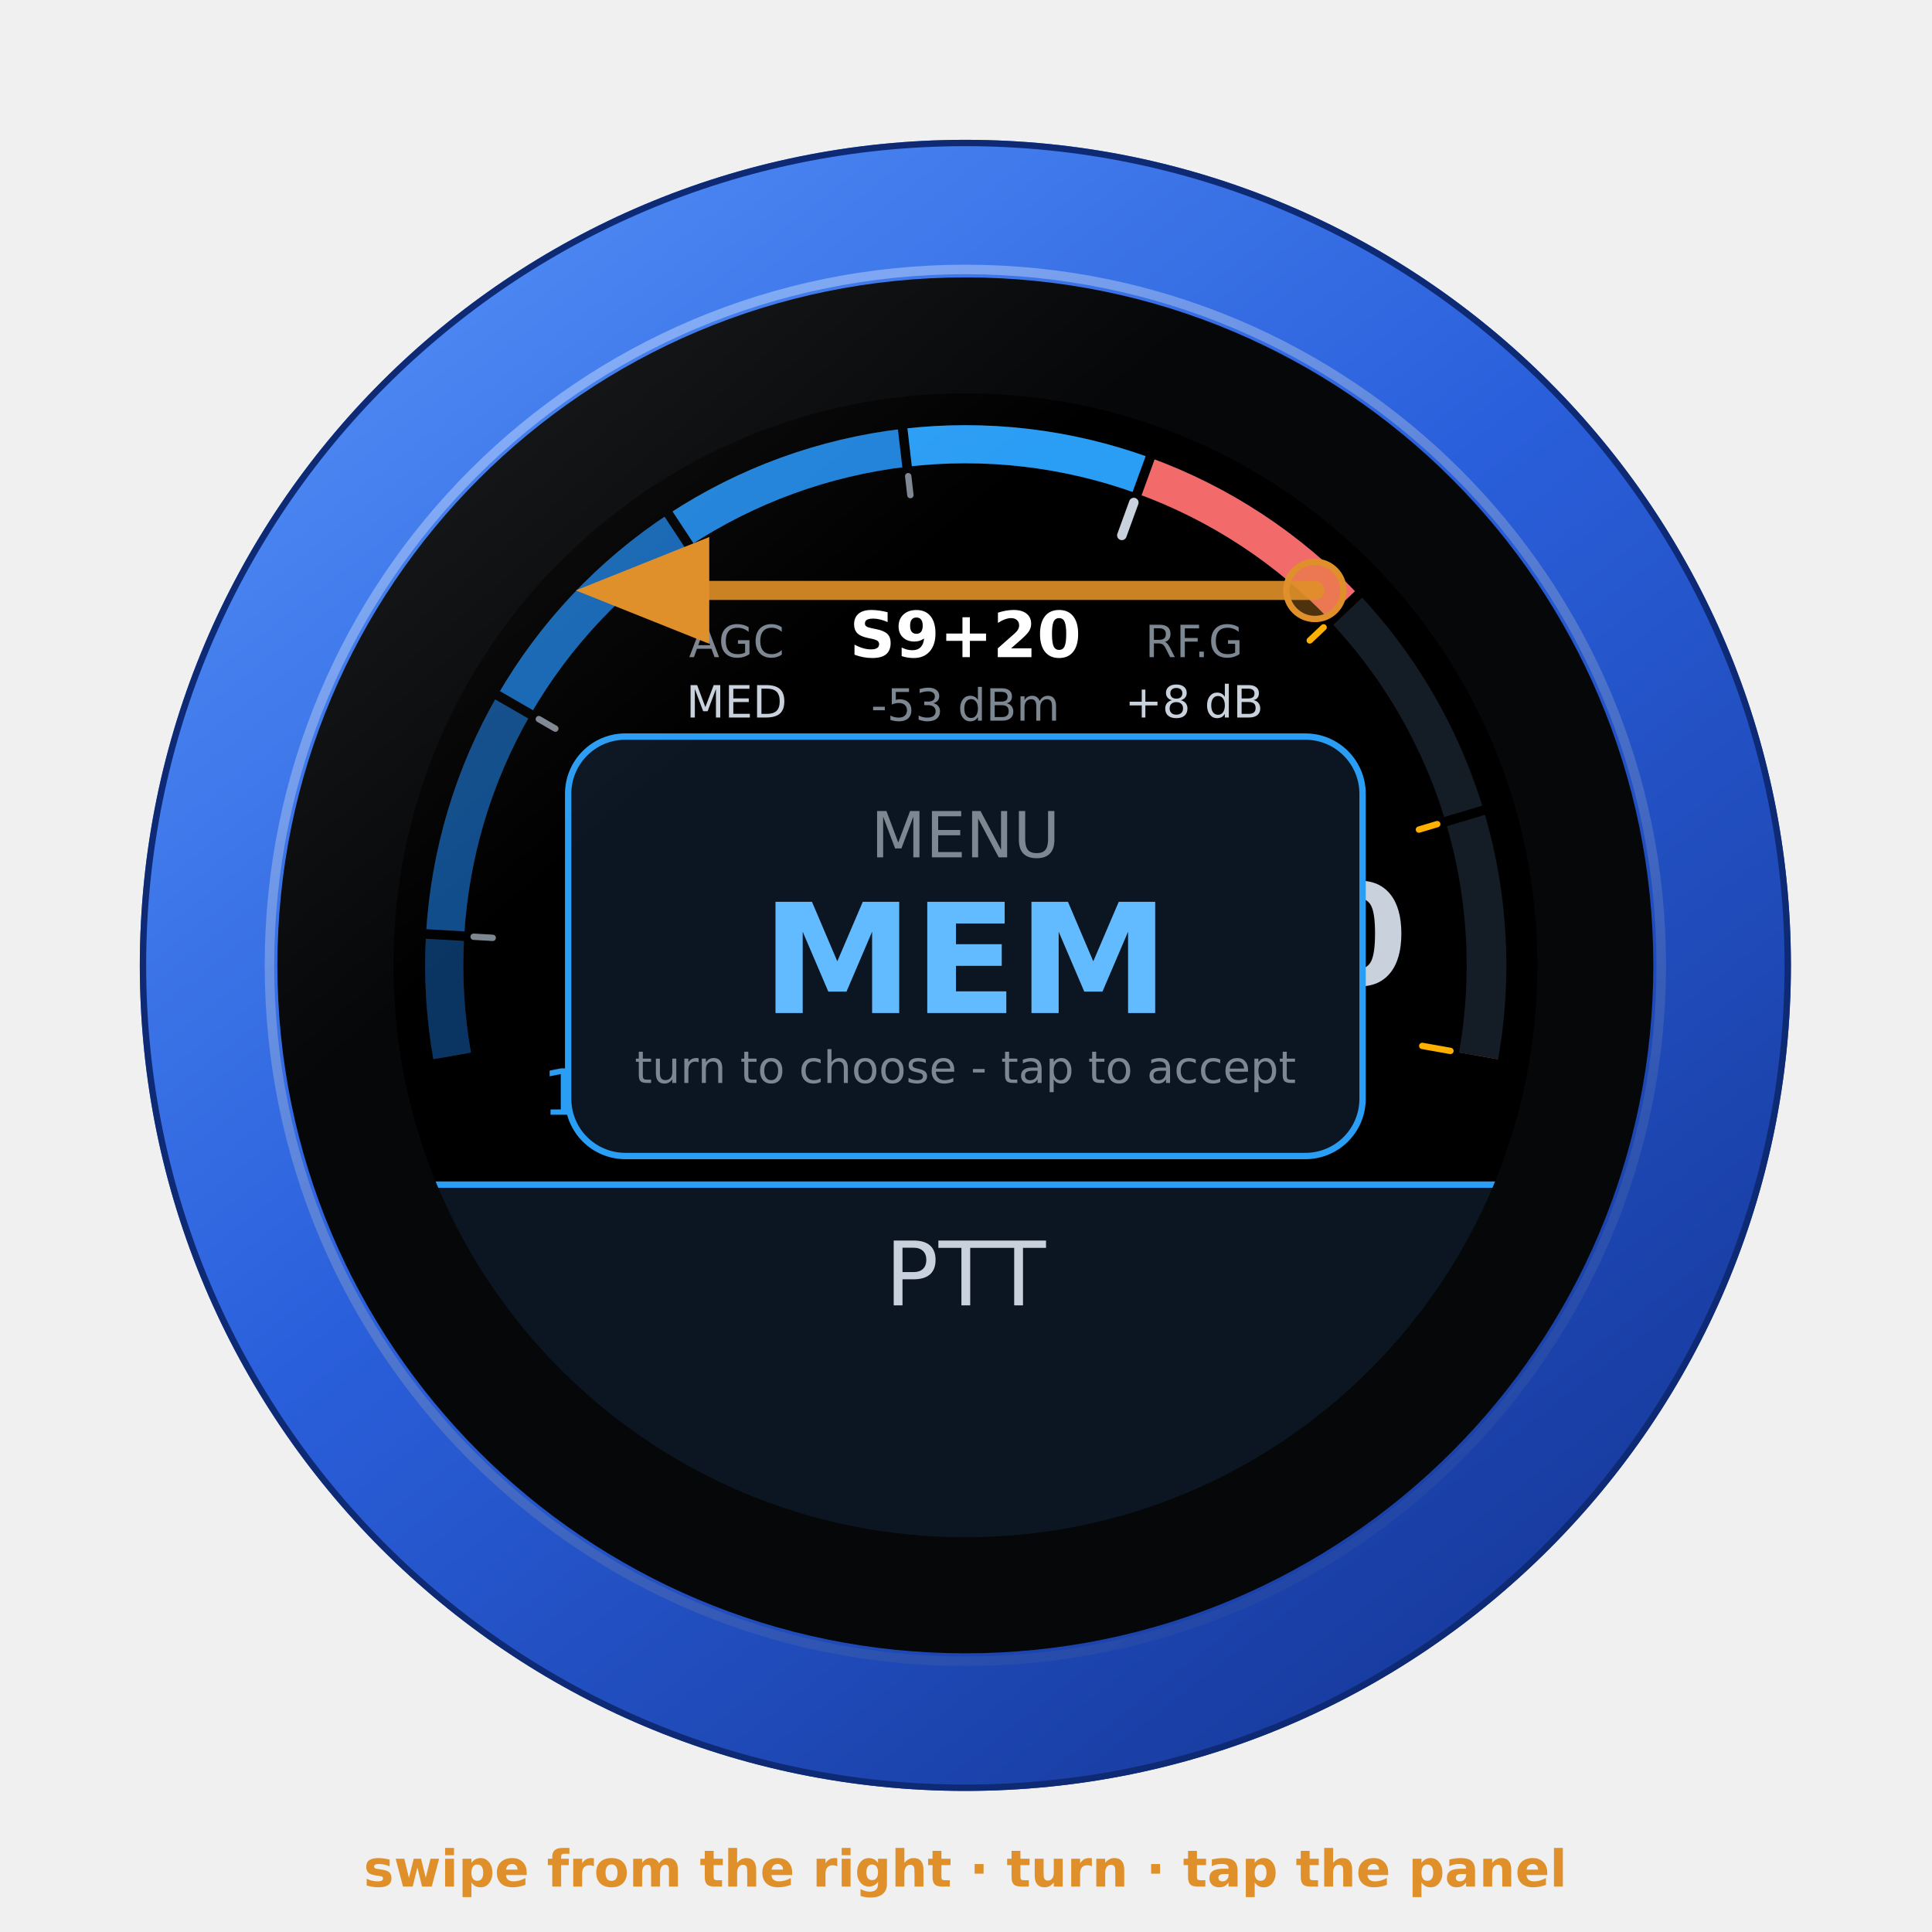
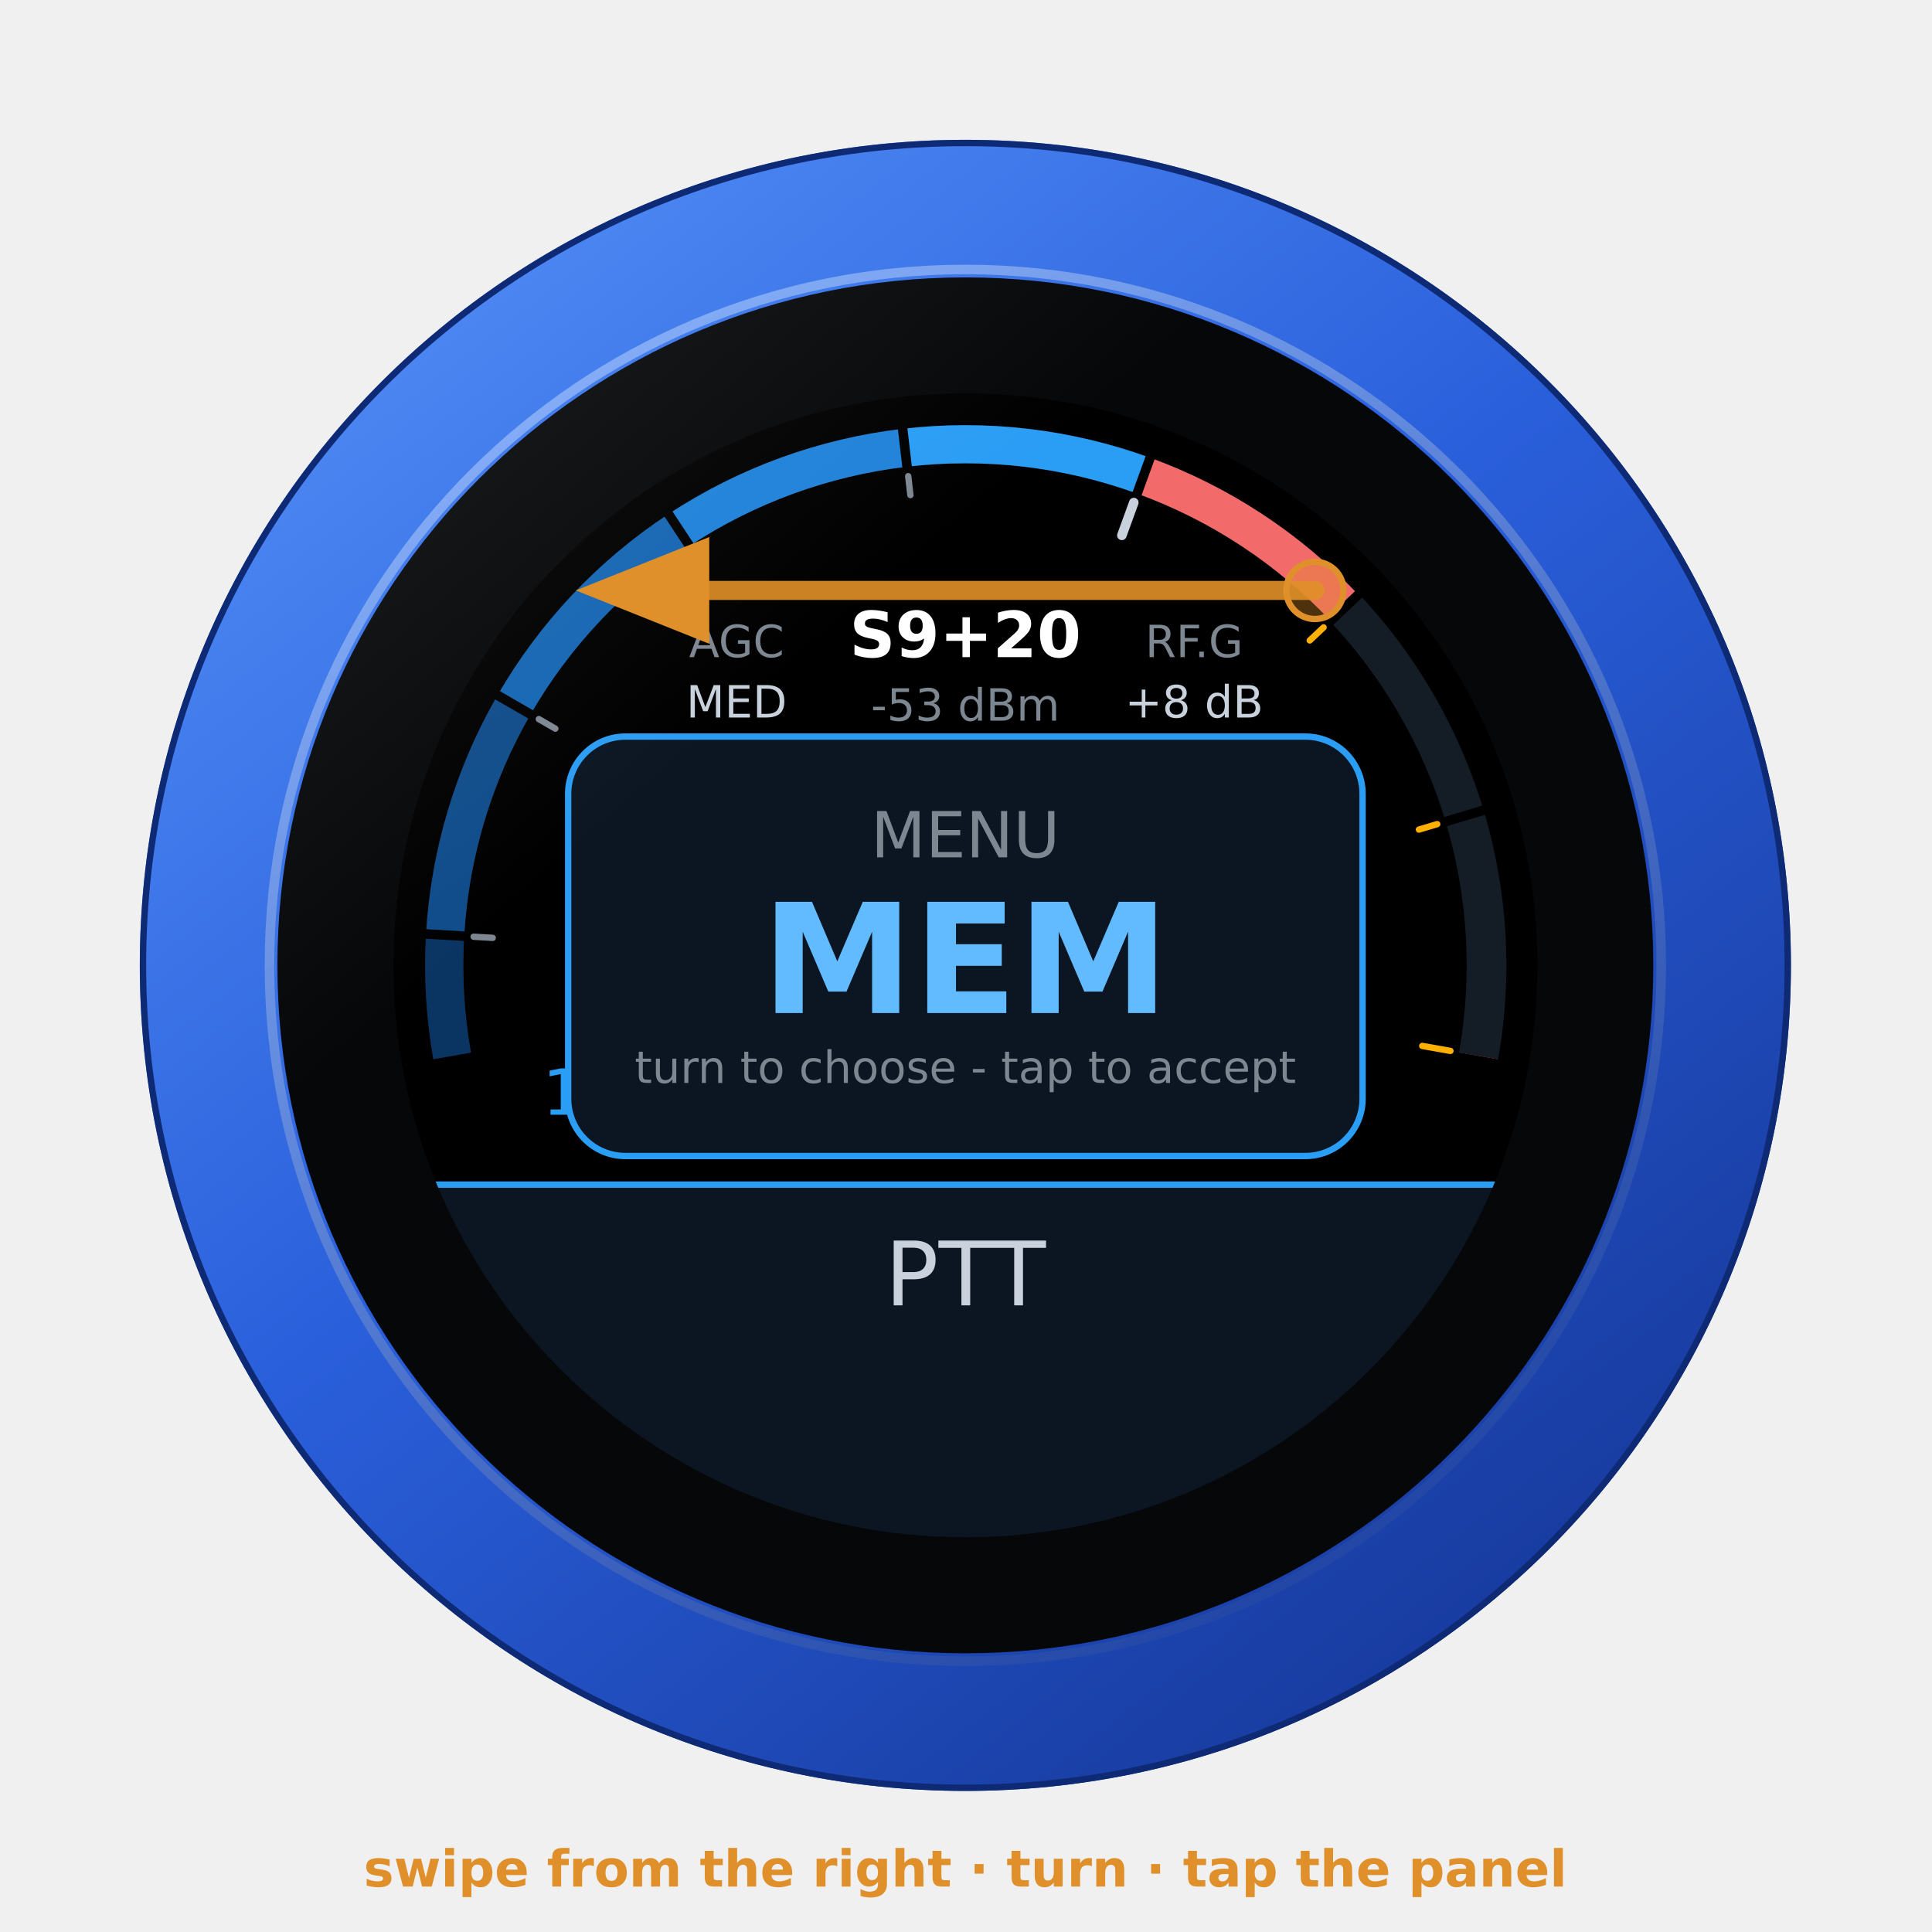
<svg xmlns="http://www.w3.org/2000/svg" viewBox="0 0 608 608" width="608" height="608" role="img" aria-label="Swipe from the right: TUNE, ATU, MEM">
  <defs>
    <clipPath id="flex-03-glass">
      <circle cx="180" cy="180" r="180" />
    </clipPath>
    <linearGradient id="flex-03-alu" x1="0.15" y1="0.05" x2="0.85" y2="0.95">
      <stop offset="0" stop-color="#4F8BF5" />
      <stop offset="0.45" stop-color="#2A5FDB" />
      <stop offset="1" stop-color="#16389A" />
    </linearGradient>
    <linearGradient id="flex-03-chamfer" x1="0.2" y1="0" x2="0.8" y2="1">
      <stop offset="0" stop-color="#9CC0FF" />
      <stop offset="1" stop-color="#1B3F9E" />
    </linearGradient>
    <linearGradient id="flex-03-gloss" x1="0" y1="0" x2="0.6" y2="0.7">
      <stop offset="0" stop-color="#FFFFFF" stop-opacity="0.10" />
      <stop offset="0.5" stop-color="#FFFFFF" stop-opacity="0" />
    </linearGradient>
    <linearGradient id="flex-03-upd" x1="0" y1="0" x2="0" y2="1">
      <stop offset="0" stop-color="#262015" />
      <stop offset="1" stop-color="#0C0E13" />
    </linearGradient>
    <marker id="flex-03-arrow" viewBox="0 0 10 10" refX="7" refY="5" markerWidth="7" markerHeight="7" orient="auto-start-reverse">
      <path d="M0,1 L10,5 L0,9 z" fill="#E0902A" />
    </marker>
  </defs>
  <circle cx="303.8" cy="303.8" r="259.8" fill="url(#flex-03-alu)" />
  <circle cx="303.8" cy="303.8" r="258.8" fill="none" stroke="#0E2A74" stroke-width="2" />
  <circle cx="303.8" cy="303.8" r="219.0" fill="none" stroke="url(#flex-03-chamfer)" stroke-width="3" opacity="0.8" />
  <circle cx="303.8" cy="303.8" r="216.5" fill="#060709" />
  <g transform="translate(123.8,123.8)">
    <g clip-path="url(#flex-03-glass)">
      <rect x="0" y="0" width="360" height="360" fill="#000000" />
      <path d="M18.49,208.48 A164.00,164.00 0 1 1 341.51,208.48" fill="none" stroke="#141C26" stroke-width="12" />
      <path d="M18.49,208.48 A164.00,164.00 0 0 1 16.28,170.46" fill="none" stroke="#0A3563" stroke-width="12" />
      <path d="M16.28,170.46 A164.00,164.00 0 0 1 37.97,98.00" fill="none" stroke="#0F4C8A" stroke-width="12" />
      <path d="M37.97,98.00 A164.00,164.00 0 0 1 89.88,42.98" fill="none" stroke="#1666B3" stroke-width="12" />
      <path d="M89.88,42.98 A164.00,164.00 0 0 1 160.96,17.11" fill="none" stroke="#1F82D9" stroke-width="12" />
      <path d="M160.96,17.11 A164.00,164.00 0 0 1 236.09,25.89" fill="none" stroke="#2A9DF4" stroke-width="12" />
      <path d="M236.09,25.89 A164.00,164.00 0 0 1 299.29,67.46" fill="none" stroke="#F26A6A" stroke-width="12" />
      <path d="M299.29,67.46 A164.00,164.00 0 0 1 337.11,132.96" fill="none" stroke="#EE4444" stroke-width="12" />
      <path d="M337.11,132.96 A164.00,164.00 0 0 1 341.51,208.48" fill="none" stroke="#E8262B" stroke-width="12" />
      <path d="M341.51,208.48 A164.00,164.00 0 1 0 18.49,208.48" fill="none" stroke="#141C26" stroke-width="12.5" stroke-dasharray="152.66 582.47" />
      <line x1="23.27" y1="170.87" x2="9.29" y2="170.06" stroke="#000000" stroke-width="3" />
      <line x1="44.03" y1="101.50" x2="31.91" y2="94.50" stroke="#000000" stroke-width="3" />
      <line x1="93.73" y1="48.83" x2="86.03" y2="37.13" stroke="#000000" stroke-width="3" />
      <line x1="161.77" y1="24.06" x2="160.15" y2="10.16" stroke="#000000" stroke-width="3" />
      <line x1="233.70" y1="32.47" x2="238.49" y2="19.31" stroke="#000000" stroke-width="3" />
      <line x1="294.20" y1="72.26" x2="304.38" y2="62.65" stroke="#000000" stroke-width="3" />
      <line x1="330.40" y1="134.97" x2="343.82" y2="130.96" stroke="#000000" stroke-width="3" />
      <line x1="31.25" y1="171.34" x2="25.26" y2="170.99" stroke="#7D8792" stroke-width="2" stroke-linecap="round" />
      <line x1="50.96" y1="105.50" x2="45.77" y2="102.50" stroke="#7D8792" stroke-width="2" stroke-linecap="round" />
      <line x1="98.12" y1="55.51" x2="94.83" y2="50.50" stroke="#7D8792" stroke-width="2" stroke-linecap="round" />
      <line x1="162.70" y1="32.01" x2="162.01" y2="26.05" stroke="#7D8792" stroke-width="2" stroke-linecap="round" />
      <line x1="229.25" y1="44.68" x2="233.01" y2="34.35" stroke="#C9D2DC" stroke-width="3" stroke-linecap="round" />
      <line x1="288.38" y1="77.75" x2="292.74" y2="73.63" stroke="#FFB000" stroke-width="2" stroke-linecap="round" />
      <line x1="322.74" y1="137.27" x2="328.49" y2="135.55" stroke="#FFB000" stroke-width="2" stroke-linecap="round" />
      <line x1="323.78" y1="205.35" x2="332.65" y2="206.92" stroke="#FFB000" stroke-width="2" stroke-linecap="round" />
      <text x="180.0" y="83.0" font-size="20" fill="#FFFFFF" font-family="DejaVu Sans,Verdana,sans-serif" font-weight="700" text-anchor="middle">S9+20</text>
      <text x="180.0" y="103.0" font-size="14" fill="#7D8792" font-family="DejaVu Sans,Verdana,sans-serif" font-weight="400" text-anchor="middle">-53 dBm</text>
      <text x="108.0" y="83.0" font-size="14" fill="#7D8792" font-family="DejaVu Sans,Verdana,sans-serif" font-weight="400" text-anchor="middle">AGC</text>
      <text x="108.0" y="102.0" font-size="14" fill="#C9D2DC" font-family="DejaVu Sans,Verdana,sans-serif" font-weight="400" text-anchor="middle">MED</text>
      <text x="252.0" y="83.0" font-size="14" fill="#7D8792" font-family="DejaVu Sans,Verdana,sans-serif" font-weight="400" text-anchor="middle">RF.G</text>
      <text x="252.0" y="102.0" font-size="14" fill="#C9D2DC" font-family="DejaVu Sans,Verdana,sans-serif" font-weight="400" text-anchor="middle">+8 dB</text>
      <text x="104.0" y="129.0" font-size="20" fill="#2A9DF4" font-family="DejaVu Sans,Verdana,sans-serif" font-weight="400" text-anchor="middle">20m</text>
      <text x="180.0" y="129.0" font-size="20" fill="#FFFFFF" font-family="DejaVu Sans,Verdana,sans-serif" font-weight="400" text-anchor="middle">USB</text>
      <text x="256.0" y="129.0" font-size="20" fill="#C9D2DC" font-family="DejaVu Sans,Verdana,sans-serif" font-weight="400" text-anchor="middle">2700</text>
-       <text x="91.5" y="186.0" font-size="44" fill="#FFFFFF" font-family="DejaVu Sans,Verdana,sans-serif" font-weight="700" text-anchor="middle">1</text>
-       <text x="124.5" y="186.0" font-size="44" fill="#FFFFFF" font-family="DejaVu Sans,Verdana,sans-serif" font-weight="700" text-anchor="middle">4</text>
-       <text x="146.5" y="186.0" font-size="44" fill="#7D8792" font-family="DejaVu Sans,Verdana,sans-serif" font-weight="400" text-anchor="middle">.</text>
-       <text x="168.5" y="186.0" font-size="44" fill="#FFFFFF" font-family="DejaVu Sans,Verdana,sans-serif" font-weight="700" text-anchor="middle">2</text>
-       <text x="201.5" y="186.0" font-size="44" fill="#FFFFFF" font-family="DejaVu Sans,Verdana,sans-serif" font-weight="700" text-anchor="middle">0</text>
-       <text x="234.5" y="186.0" font-size="44" fill="#FFFFFF" font-family="DejaVu Sans,Verdana,sans-serif" font-weight="700" text-anchor="middle">0</text>
-       <text x="256.5" y="186.0" font-size="44" fill="#7D8792" font-family="DejaVu Sans,Verdana,sans-serif" font-weight="400" text-anchor="middle">.</text>
-       <text x="276.0" y="186.0" font-size="44" fill="#62BBFF" font-family="DejaVu Sans,Verdana,sans-serif" font-weight="700" text-anchor="middle">0</text>
-       <text x="304.0" y="186.0" font-size="44" fill="#C9D2DC" font-family="DejaVu Sans,Verdana,sans-serif" font-weight="700" text-anchor="middle">0</text>
-       <rect x="264.0" y="196" width="24" height="3" fill="#2A9DF4" />
+       <text x="98.0" y="187.0" font-size="46" fill="#FFFFFF" font-family="Hack,DejaVu Sans Mono,Menlo,Consolas,monospace" font-weight="400" text-anchor="middle" textLength="28" lengthAdjust="spacingAndGlyphs">1</text>
+       <text x="126.0" y="187.0" font-size="46" fill="#FFFFFF" font-family="Hack,DejaVu Sans Mono,Menlo,Consolas,monospace" font-weight="400" text-anchor="middle" textLength="28" lengthAdjust="spacingAndGlyphs">4</text>
+       <text x="146.0" y="187.0" font-size="46" fill="#7D8792" font-family="Hack,DejaVu Sans Mono,Menlo,Consolas,monospace" font-weight="400" text-anchor="middle" textLength="28" lengthAdjust="spacingAndGlyphs">.</text>
+       <text x="166.0" y="187.0" font-size="46" fill="#FFFFFF" font-family="Hack,DejaVu Sans Mono,Menlo,Consolas,monospace" font-weight="400" text-anchor="middle" textLength="28" lengthAdjust="spacingAndGlyphs">2</text>
+       <text x="194.0" y="187.0" font-size="46" fill="#FFFFFF" font-family="Hack,DejaVu Sans Mono,Menlo,Consolas,monospace" font-weight="400" text-anchor="middle" textLength="28" lengthAdjust="spacingAndGlyphs">0</text>
+       <text x="222.0" y="187.0" font-size="46" fill="#FFFFFF" font-family="Hack,DejaVu Sans Mono,Menlo,Consolas,monospace" font-weight="400" text-anchor="middle" textLength="28" lengthAdjust="spacingAndGlyphs">0</text>
+       <text x="242.0" y="187.0" font-size="46" fill="#7D8792" font-family="Hack,DejaVu Sans Mono,Menlo,Consolas,monospace" font-weight="400" text-anchor="middle" textLength="28" lengthAdjust="spacingAndGlyphs">.</text>
+       <text x="262.0" y="187.0" font-size="46" fill="#62BBFF" font-family="Hack,DejaVu Sans Mono,Menlo,Consolas,monospace" font-weight="400" text-anchor="middle" textLength="28" lengthAdjust="spacingAndGlyphs">0</text>
+       <text x="290.0" y="187.0" font-size="46" fill="#C9D2DC" font-family="Hack,DejaVu Sans Mono,Menlo,Consolas,monospace" font-weight="400" text-anchor="middle" textLength="28" lengthAdjust="spacingAndGlyphs">0</text>
+       <rect x="251" y="203" width="22" height="3" rx="1" fill="#2A9DF4" />
      <text x="82.0" y="227.0" font-size="20" fill="#2A9DF4" font-family="DejaVu Sans,Verdana,sans-serif" font-weight="400" text-anchor="middle">100 Hz</text>
      <text x="156.0" y="227.0" font-size="14" fill="#3A424C" font-family="DejaVu Sans,Verdana,sans-serif" font-weight="400" text-anchor="middle">RIT 0</text>
      <g transform="translate(206.1,216.0)" fill="#C9D2DC">
        <path d="M0,3.5 h3 l4,-3.5 v11 l-4,-3.5 h-3 z" />
        <path d="M9,3 a3.2,3.2 0 0 1 0,5" fill="none" stroke="#C9D2DC" stroke-width="1.6" stroke-linecap="round" />
      </g>
      <text x="221.1" y="227.0" font-size="14" fill="#C9D2DC" font-family="DejaVu Sans,Verdana,sans-serif" font-weight="400" text-anchor="start">40</text>
      <g transform="translate(263.9,215.0)" fill="#C9D2DC">
        <rect x="2.5" y="0" width="5" height="8" rx="2.5" />
        <path d="M0.8,5.5 a4.2,4.2 0 0 0 8.4,0" fill="none" stroke="#C9D2DC" stroke-width="1.5" stroke-linecap="round" />
        <rect x="4.3" y="9.6" width="1.4" height="2.4" />
        <rect x="2.2" y="11.6" width="5.6" height="1.4" rx="0.7" />
      </g>
      <text x="278.9" y="227.0" font-size="14" fill="#C9D2DC" font-family="DejaVu Sans,Verdana,sans-serif" font-weight="400" text-anchor="start">100</text>
      <rect x="0" y="248" width="360" height="112" fill="#0C1622" />
      <line x1="0" y1="249" x2="360" y2="249" stroke="#2A9DF4" stroke-width="2" />
      <text x="180.0" y="287.0" font-size="28" fill="#C9D2DC" font-family="DejaVu Sans,Verdana,sans-serif" font-weight="500" text-anchor="middle" xml:space="preserve">PTT</text>
      <rect x="55" y="108" width="250" height="132" rx="18" fill="#0C1622" stroke="#2A9DF4" stroke-width="2" />
      <text x="180.0" y="146.0" font-size="20" fill="#7D8792" font-family="DejaVu Sans,Verdana,sans-serif" font-weight="400" text-anchor="middle">MENU</text>
      <text x="180.0" y="195.0" font-size="48" fill="#62BBFF" font-family="DejaVu Sans,Verdana,sans-serif" font-weight="600" text-anchor="middle" textLength="124" lengthAdjust="spacingAndGlyphs">MEM</text>
      <text x="180.0" y="217.0" font-size="14" fill="#7D8792" font-family="DejaVu Sans,Verdana,sans-serif" font-weight="400" text-anchor="middle">turn to choose  -  tap to accept</text>
    </g>
  </g>
  <circle cx="303.8" cy="303.8" r="216.5" fill="url(#flex-03-gloss)" />
  <line x1="413.8" y1="185.8" x2="193.8" y2="185.8" stroke="#E0902A" stroke-width="6" stroke-linecap="round" stroke-opacity="0.9" marker-end="url(#flex-03-arrow)" />
  <circle cx="413.8" cy="185.8" r="9" fill="#E0902A" fill-opacity="0.35" stroke="#E0902A" stroke-width="2" />
  <text x="303.8" y="593.7" font-size="16" fill="#E0902A" font-family="DejaVu Sans,Verdana,sans-serif" font-weight="700" text-anchor="middle">swipe from the right  ·  turn  ·  tap the panel</text>
</svg>
